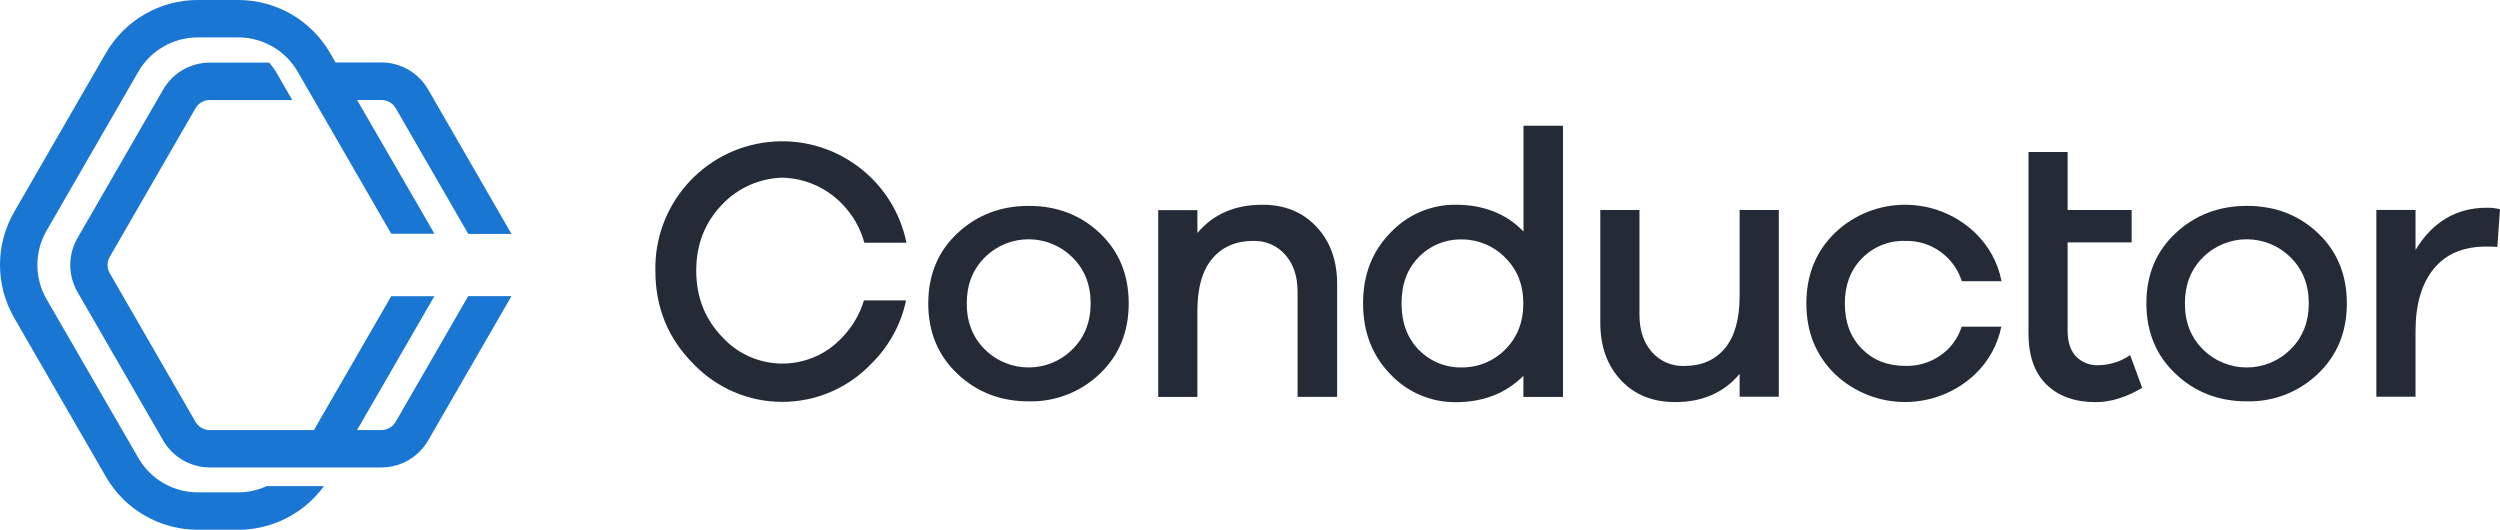
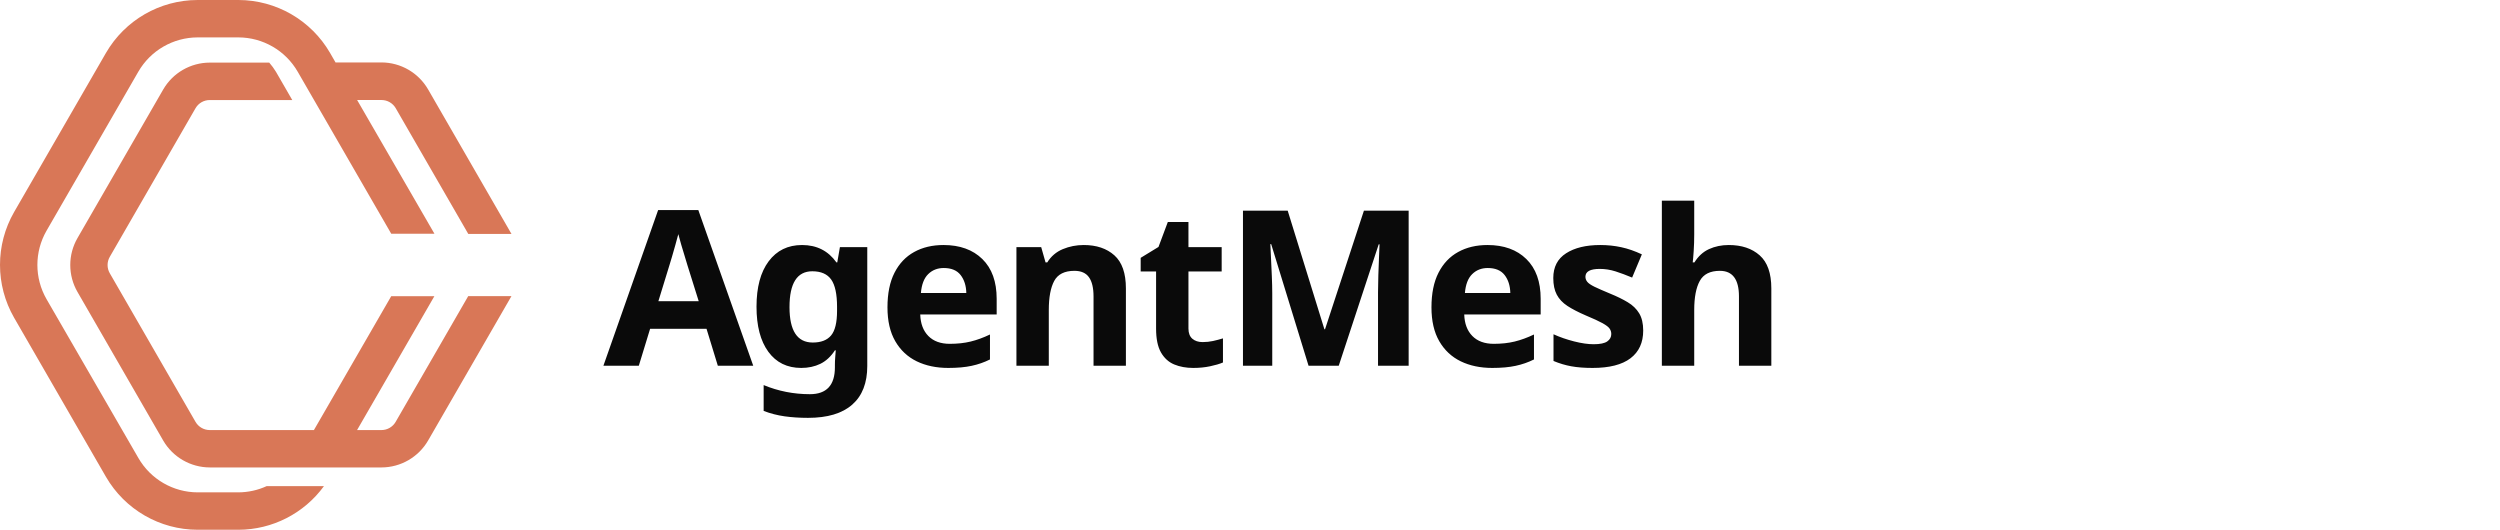
<svg xmlns="http://www.w3.org/2000/svg" viewBox="0 0 874.922 185.4" version="1.1" id="svg39" width="874.922" height="185.4">
-   <defs id="defs11">
-     <style id="style9">.cls-1{fill:none;}.cls-2{fill:#242a36;}.cls-3{fill:#1976d2;}</style>
+   <defs>
+     <style>.cls-1{fill:none;}.cls-2{fill:var(--c-text, #0a0a0a);font-family:'Poppins', sans-serif;font-weight:700;font-size:76px;letter-spacing:-0.03em;}.cls-3{fill:var(--c-accent, #d97757);}</style>
  </defs>
-   <g id="Layer_2" data-name="Layer 2" transform="translate(-73.82836,-68)">
-     <rect class="cls-1" width="1022.01" height="320.7" id="rect13" x="0" y="0" />
-     <path class="cls-2" d="m 433.91,140.05 q -14.78,0 -25,9.56 -10.22,9.56 -10.22,24.58 0,15 10.22,24.65 10.22,9.65 25,9.62 a 34.71,34.71 0 0 0 24.78,-9.62 q 10.14,-9.63 10.15,-24.65 0.01,-15.02 -10.09,-24.58 -10.08,-9.55 -24.84,-9.56 z m 15.15,50.29 a 21.72,21.72 0 0 1 -30.51,0 q -6.39,-6.27 -6.39,-16.15 0,-9.88 6.39,-16.19 a 21.72,21.72 0 0 1 30.51,0 q 6.46,6.27 6.46,16.15 0,9.88 -6.46,16.19 z" id="path15" />
-     <path class="cls-2" d="m 515.55,139.66 q -14.37,0 -22.67,9.88 v -8 h -13.71 v 65.38 h 13.71 v -30.23 q 0,-12 5.21,-18.18 5.21,-6.18 14.3,-6.2 a 14.28,14.28 0 0 1 11.27,4.88 q 4.29,4.88 4.28,12.91 v 36.78 h 13.84 v -39.54 q 0,-12.27 -7.25,-20 -7.25,-7.73 -18.98,-7.68 z" id="path17" />
-     <path class="cls-2" d="m 607,149 q -9.09,-9.34 -23.72,-9.35 a 31,31 0 0 0 -22.8,9.75 q -9.63,9.75 -9.62,24.78 0.01,15.03 9.59,24.82 a 31,31 0 0 0 22.8,9.75 q 14.5,0 23.72,-9.22 v 7.38 h 13.85 V 112 H 607 Z m -6.45,41.39 a 21.06,21.06 0 0 1 -15,6.2 20.48,20.48 0 0 1 -15.16,-6.13 q -6.06,-6.14 -6.06,-16.28 0,-10.14 6,-16.18 a 20.35,20.35 0 0 1 15.16,-6.2 21,21 0 0 1 15,6.26 q 6.45,6.27 6.45,16.15 0,9.88 -6.42,16.19 z" id="path19" />
-     <path class="cls-2" d="m 682.64,171.68 q 0,12 -5.14,18.2 -5.14,6.2 -14.23,6.19 a 14.35,14.35 0 0 1 -11.4,-4.94 q -4.29,-4.95 -4.28,-13 V 141.5 h -13.71 v 39.41 q 0,12.39 7.18,20.1 7.18,7.71 19.05,7.71 14.24,0 22.53,-9.88 v 8 h 13.71 V 141.5 h -13.71 z" id="path21" />
-     <path class="cls-2" d="m 860.21,140.05 q -14.76,0 -25,9.56 -10.24,9.56 -10.21,24.58 0,15 10.22,24.65 10.22,9.65 25,9.62 A 34.67,34.67 0 0 0 885,198.84 q 10.15,-9.63 10.15,-24.65 0,-15.02 -10.08,-24.58 -10.07,-9.55 -24.86,-9.56 z m 15.16,50.29 a 21.72,21.72 0 0 1 -30.51,0 q -6.39,-6.27 -6.39,-16.15 0,-9.88 6.39,-16.19 a 21.72,21.72 0 0 1 30.51,0 q 6.46,6.27 6.46,16.15 0,9.88 -6.46,16.19 z" id="path23" />
-     <path class="cls-2" d="m 944.1,140.71 q -15.95,0 -24.91,14.76 v -14 h -13.71 v 65.38 h 13.71 v -23.04 q 0,-13.83 6.33,-21.68 6.33,-7.85 18.48,-7.84 a 36,36 0 0 1 3.82,0.13 l 0.93,-13.18 a 16.36,16.36 0 0 0 -4.65,-0.53 z" id="path25" />
-     <path class="cls-2" d="m 347.63,130.18 a 30.08,30.08 0 0 1 21,9.28 31.21,31.21 0 0 1 7.7,13.48 h 14.73 a 44.39,44.39 0 0 0 -87.87,9.78 q 0,19.38 13.38,32.69 a 43,43 0 0 0 62.07,0 43.7,43.7 0 0 0 12.28,-22.27 h -14.75 a 31.37,31.37 0 0 1 -7.52,12.86 28.48,28.48 0 0 1 -42,0 q -9.15,-9.44 -9.16,-23.27 -0.01,-13.83 9.16,-23.26 a 30.08,30.08 0 0 1 20.98,-9.29 z" id="path27" />
-     <path class="cls-2" d="m 740.55,152.31 a 20.21,20.21 0 0 1 19.85,14.1 h 13.91 a 31.94,31.94 0 0 0 -9.31,-17 35.54,35.54 0 0 0 -48.91,0 Q 706,159.16 706,174.19 q 0,15.03 10.09,24.81 a 35.7,35.7 0 0 0 48.91,0 31.68,31.68 0 0 0 9.23,-16.67 h -13.88 a 19.45,19.45 0 0 1 -4.65,7.71 20.38,20.38 0 0 1 -15.15,6 q -9.24,0 -15.16,-6 -5.92,-6 -5.93,-15.88 0,-9.62 6,-15.75 a 20.23,20.23 0 0 1 15.09,-6.1 z" id="path29" />
-     <path class="cls-2" d="m 808.24,195.81 a 10.32,10.32 0 0 1 -7.91,-3.1 q -2.9,-3.11 -2.9,-9 v -30.87 h 22.41 V 141.5 h -22.41 v -20.3 h -13.7 v 63.4 q 0,11.86 6.32,18 6.32,6.14 17.27,6.13 7.77,0 16.21,-5 l -4.22,-11.46 a 19.91,19.91 0 0 1 -11.07,3.54 z" id="path31" />
+   <g id="Layer_2" transform="translate(-73.82836,-68)">
+     <rect class="cls-1" width="1022.01" height="320.7" x="0" y="0" />
    <path class="cls-3" d="m 237.69,171.63 -25.39,44 a 5.75,5.75 0 0 1 -5,2.88 h -8.51 l 27.06,-46.86 h -15.1 l -27.06,46.86 h -36.44 a 5.76,5.76 0 0 1 -5,-2.88 l -30,-52 a 5.74,5.74 0 0 1 0,-5.75 l 30,-52 a 5.75,5.75 0 0 1 5,-2.87 h 28.86 l -5.69,-9.86 a 23,23 0 0 0 -2.37,-3.24 h -20.8 a 18.88,18.88 0 0 0 -16.31,9.42 l -30,52 a 18.87,18.87 0 0 0 0,18.84 l 30,52 a 18.91,18.91 0 0 0 16.32,9.42 h 60.07 a 18.91,18.91 0 0 0 16.32,-9.42 l 29.17,-50.53 z" id="path33" />
    <path class="cls-3" d="m 167.15,238.13 a 23.94,23.94 0 0 1 -9.88,2.18 H 143 a 24,24 0 0 1 -20.73,-12 L 90.11,172.69 a 24,24 0 0 1 0,-23.94 l 32.13,-55.66 a 24,24 0 0 1 20.73,-12 h 14.3 a 24,24 0 0 1 20.74,12 l 32.74,56.71 h 15.12 L 198.81,103 h 8.51 a 5.76,5.76 0 0 1 5,2.87 l 25.39,44 h 15.12 l -29.19,-50.6 a 18.91,18.91 0 0 0 -16.32,-9.42 h -16.07 l -1.9,-3.31 A 37.15,37.15 0 0 0 157.27,68 H 143 A 37.12,37.12 0 0 0 110.9,86.54 L 78.77,142.2 a 37.1,37.1 0 0 0 0,37 l 32.13,55.66 A 37.12,37.12 0 0 0 143,253.4 h 14.3 a 37.11,37.11 0 0 0 29.9,-15.27 z" id="path35" />
+     <text x="285" y="196" class="cls-2">AgentMesh</text>
  </g>
</svg>
